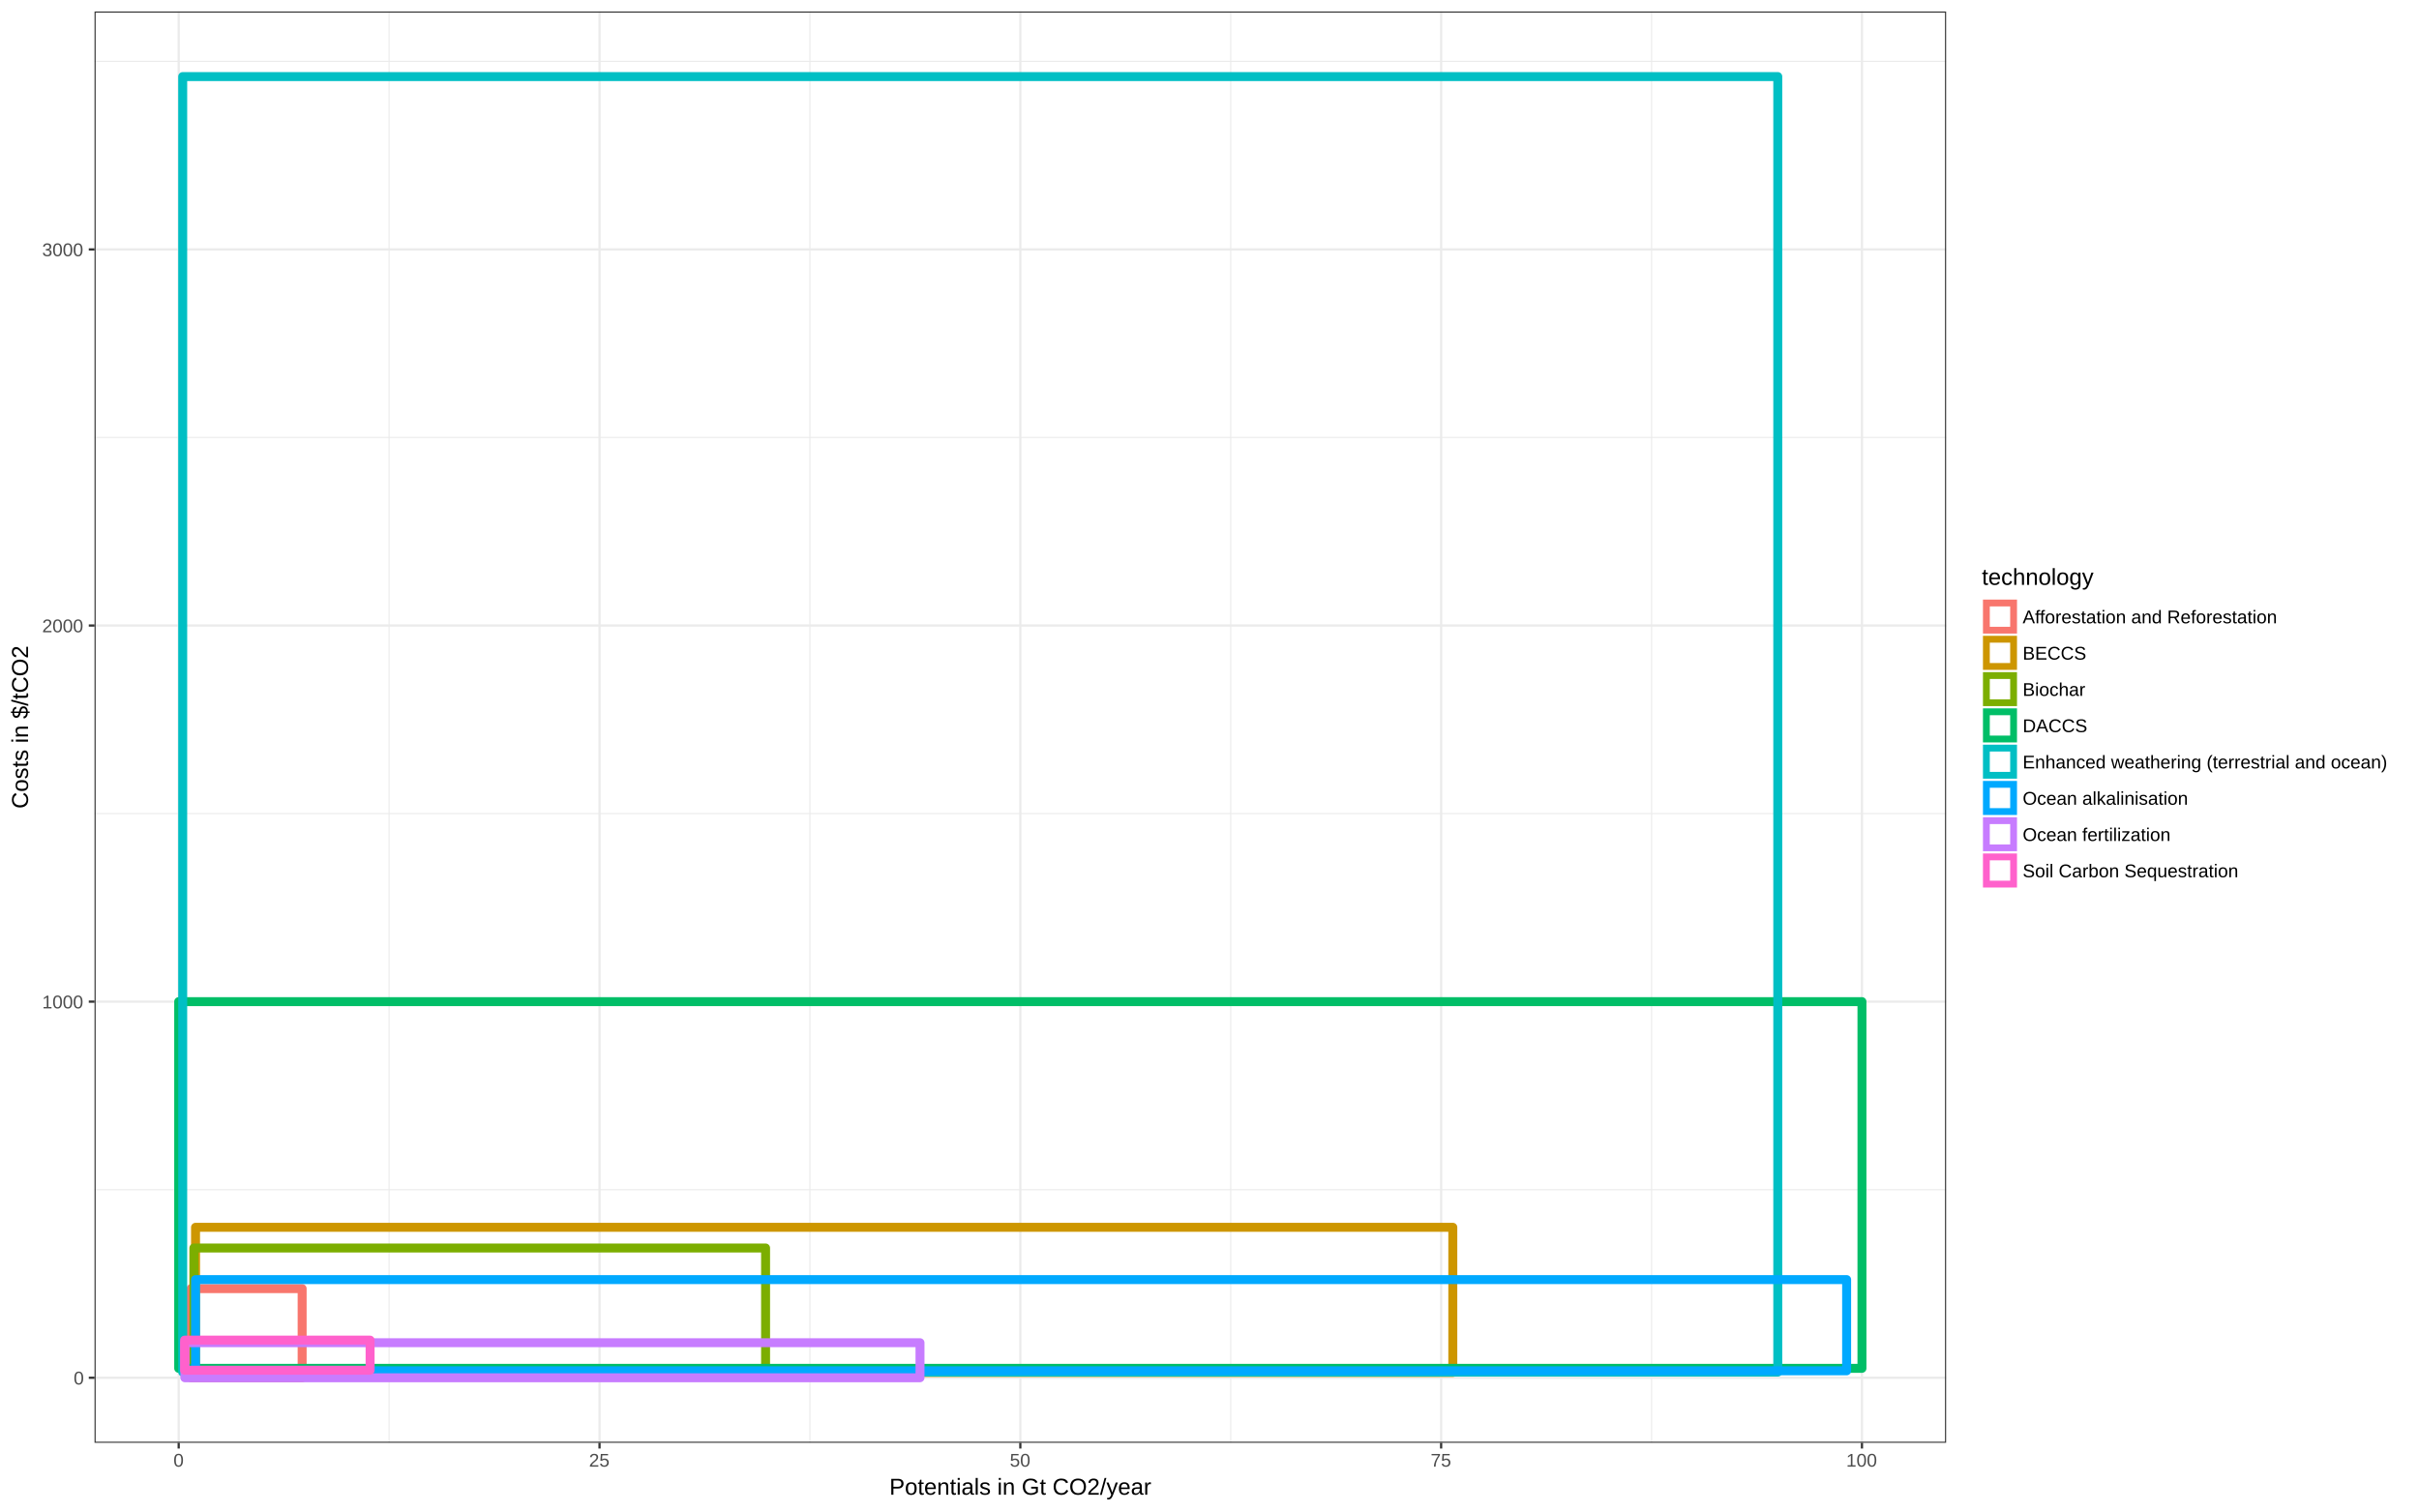
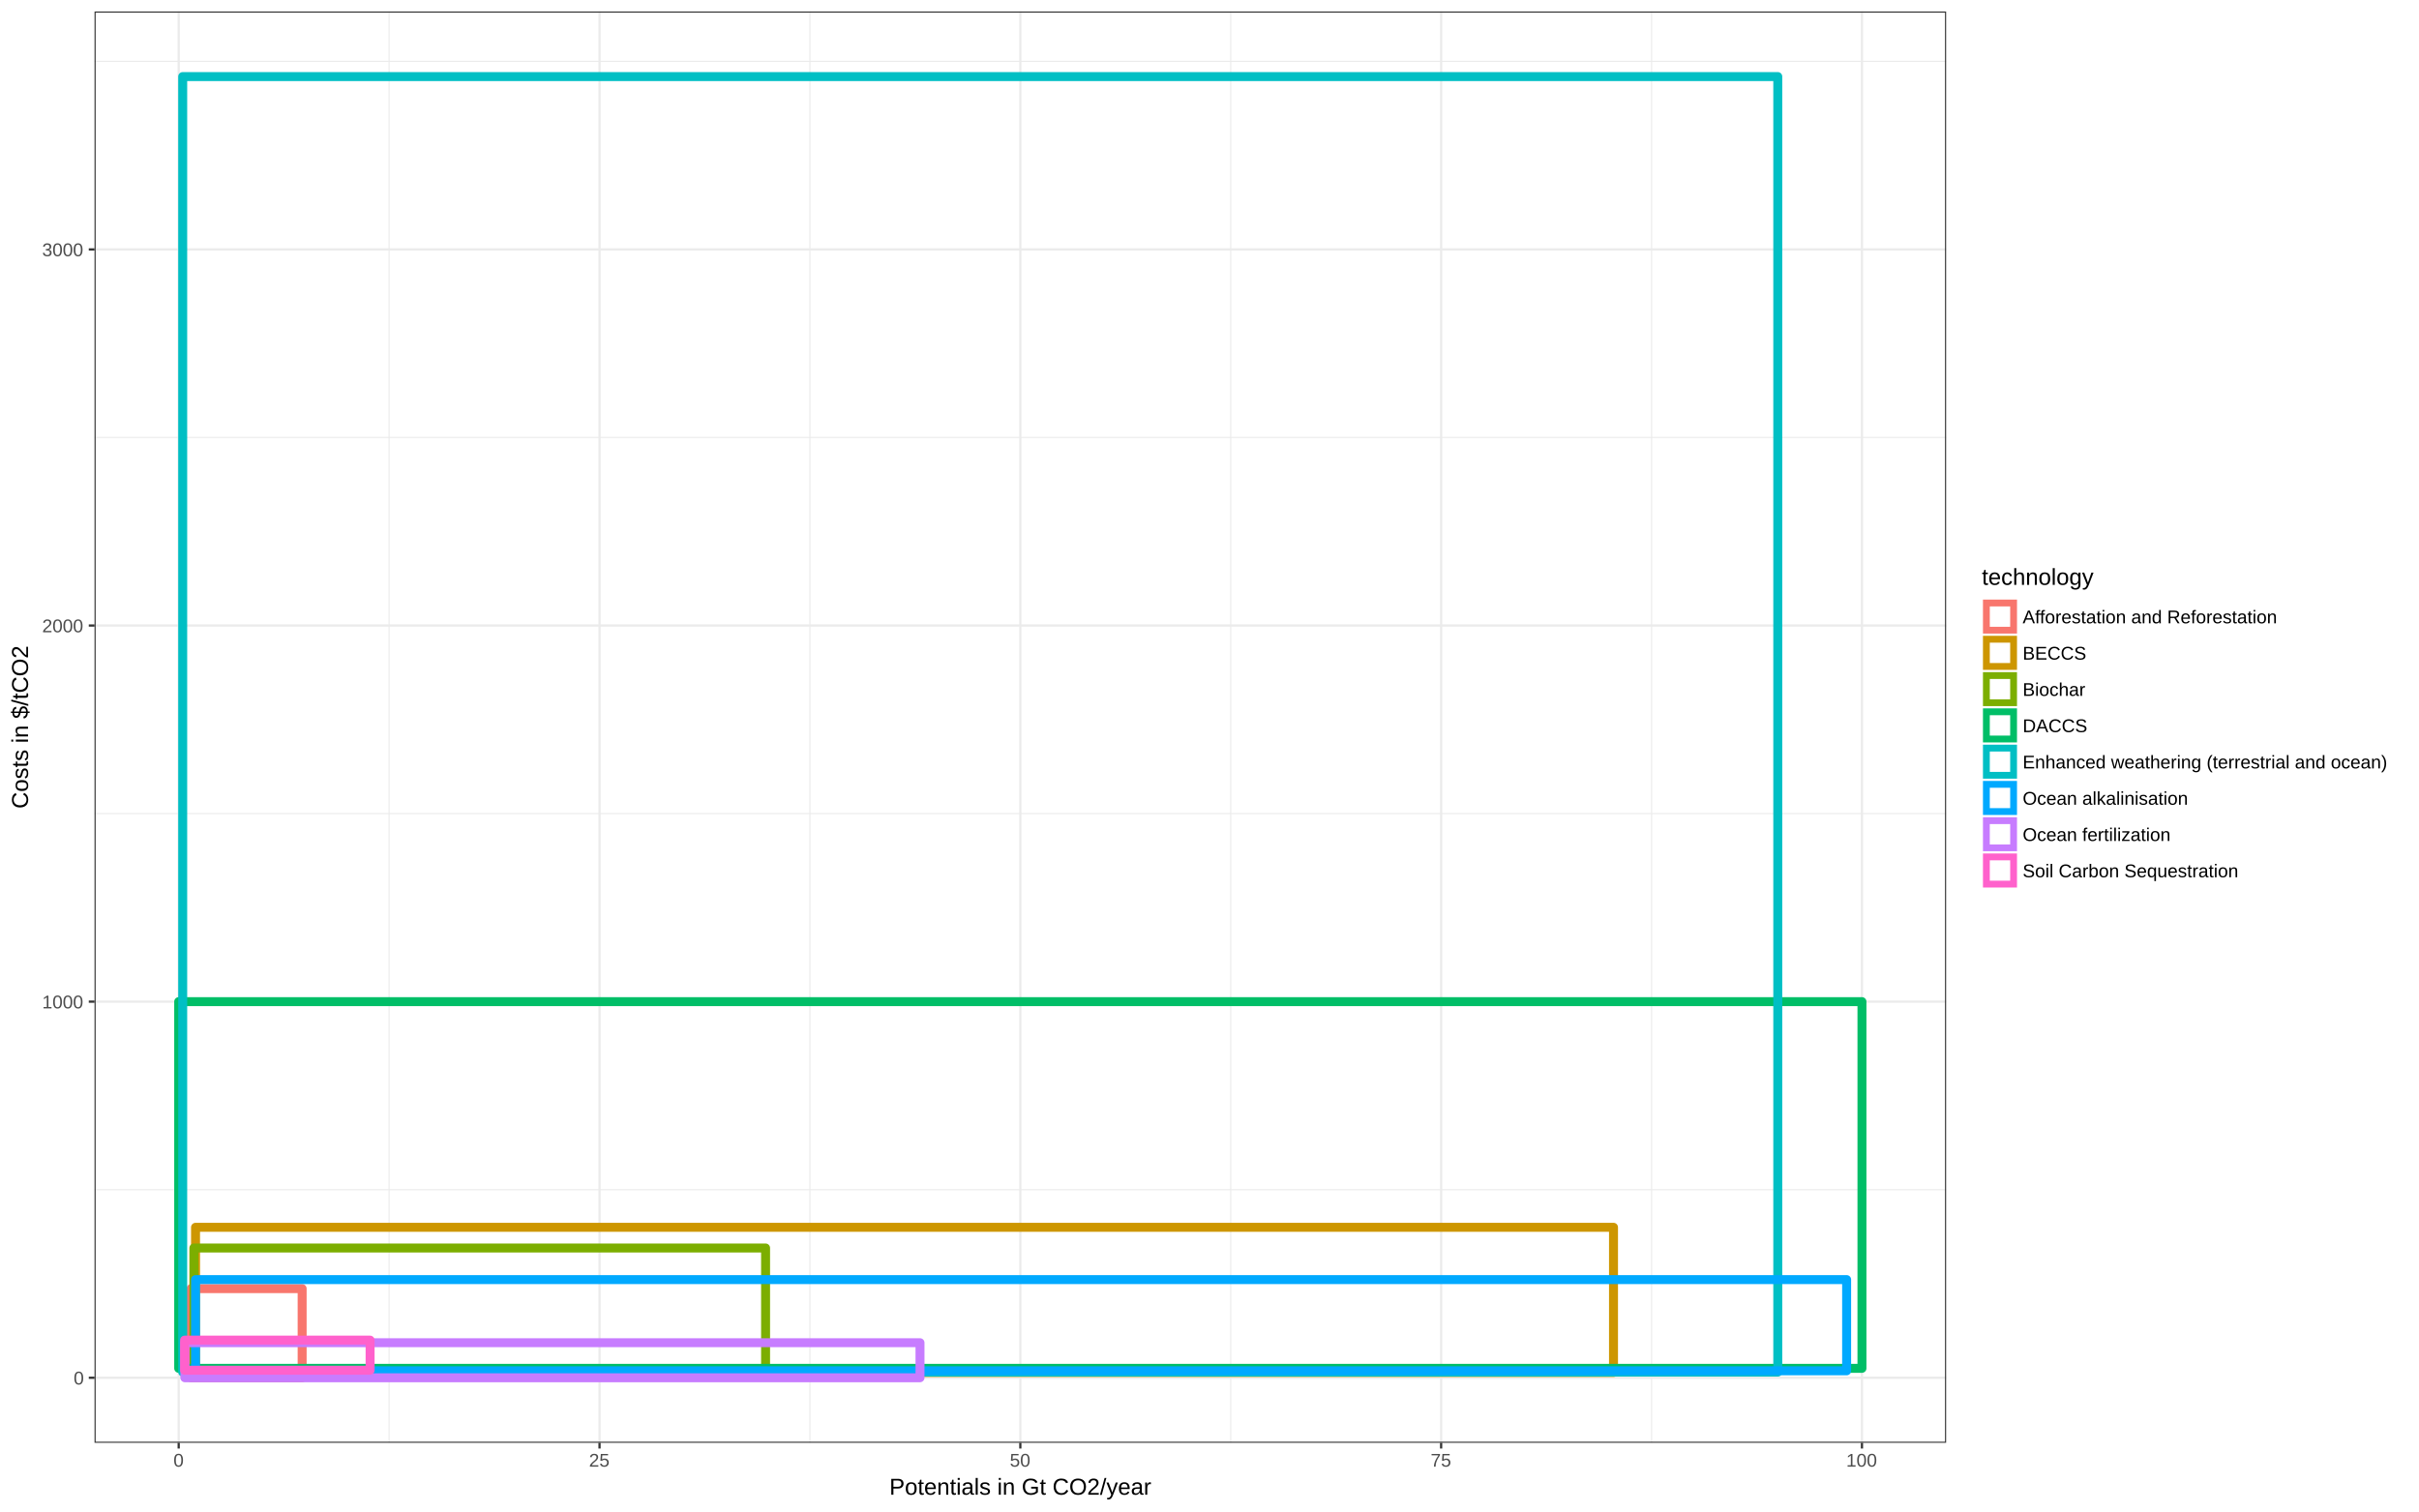
<svg xmlns="http://www.w3.org/2000/svg" viewBox="0 0 1152.00 720.00">
  <defs>
    <style type="text/css">
    line, polyline, path, rect, circle {
      fill: none;
      stroke: #000000;
      stroke-linecap: round;
      stroke-linejoin: round;
      stroke-miterlimit: 10.00;
    }
  </style>
  </defs>
  <rect width="100%" height="100%" style="stroke: none; fill: #FFFFFF;" />
  <rect x="-0.00" y="0.00" width="1152.00" height="720.00" style="stroke-width: 1.07; stroke: #FFFFFF; fill: #FFFFFF;" />
  <defs>
    <clipPath id="cpNDUuMDIxM3w5MjYuNzk4fDY4Ny4yNjZ8NS40Nzk0NQ==">
      <rect x="45.02" y="5.48" width="881.78" height="681.79" />
    </clipPath>
  </defs>
  <rect x="45.02" y="5.48" width="881.78" height="681.79" style="stroke-width: 1.07; stroke: none; fill: #FFFFFF;" clip-path="url(#cpNDUuMDIxM3w5MjYuNzk4fDY4Ny4yNjZ8NS40Nzk0NQ==)" />
  <polyline points="45.02,566.70 926.80,566.70 " style="stroke-width: 0.53; stroke: #EBEBEB; stroke-linecap: butt;" clip-path="url(#cpNDUuMDIxM3w5MjYuNzk4fDY4Ny4yNjZ8NS40Nzk0NQ==)" />
  <polyline points="45.02,387.55 926.80,387.55 " style="stroke-width: 0.53; stroke: #EBEBEB; stroke-linecap: butt;" clip-path="url(#cpNDUuMDIxM3w5MjYuNzk4fDY4Ny4yNjZ8NS40Nzk0NQ==)" />
  <polyline points="45.02,208.40 926.80,208.40 " style="stroke-width: 0.53; stroke: #EBEBEB; stroke-linecap: butt;" clip-path="url(#cpNDUuMDIxM3w5MjYuNzk4fDY4Ny4yNjZ8NS40Nzk0NQ==)" />
  <polyline points="45.02,29.24 926.80,29.24 " style="stroke-width: 0.53; stroke: #EBEBEB; stroke-linecap: butt;" clip-path="url(#cpNDUuMDIxM3w5MjYuNzk4fDY4Ny4yNjZ8NS40Nzk0NQ==)" />
  <polyline points="185.30,687.27 185.30,5.48 " style="stroke-width: 0.53; stroke: #EBEBEB; stroke-linecap: butt;" clip-path="url(#cpNDUuMDIxM3w5MjYuNzk4fDY4Ny4yNjZ8NS40Nzk0NQ==)" />
  <polyline points="385.71,687.27 385.71,5.48 " style="stroke-width: 0.53; stroke: #EBEBEB; stroke-linecap: butt;" clip-path="url(#cpNDUuMDIxM3w5MjYuNzk4fDY4Ny4yNjZ8NS40Nzk0NQ==)" />
  <polyline points="586.11,687.27 586.11,5.48 " style="stroke-width: 0.53; stroke: #EBEBEB; stroke-linecap: butt;" clip-path="url(#cpNDUuMDIxM3w5MjYuNzk4fDY4Ny4yNjZ8NS40Nzk0NQ==)" />
  <polyline points="786.52,687.27 786.52,5.48 " style="stroke-width: 0.53; stroke: #EBEBEB; stroke-linecap: butt;" clip-path="url(#cpNDUuMDIxM3w5MjYuNzk4fDY4Ny4yNjZ8NS40Nzk0NQ==)" />
  <polyline points="45.02,656.28 926.80,656.28 " style="stroke-width: 1.07; stroke: #EBEBEB; stroke-linecap: butt;" clip-path="url(#cpNDUuMDIxM3w5MjYuNzk4fDY4Ny4yNjZ8NS40Nzk0NQ==)" />
  <polyline points="45.02,477.12 926.80,477.12 " style="stroke-width: 1.07; stroke: #EBEBEB; stroke-linecap: butt;" clip-path="url(#cpNDUuMDIxM3w5MjYuNzk4fDY4Ny4yNjZ8NS40Nzk0NQ==)" />
  <polyline points="45.02,297.97 926.80,297.97 " style="stroke-width: 1.07; stroke: #EBEBEB; stroke-linecap: butt;" clip-path="url(#cpNDUuMDIxM3w5MjYuNzk4fDY4Ny4yNjZ8NS40Nzk0NQ==)" />
  <polyline points="45.02,118.82 926.80,118.82 " style="stroke-width: 1.07; stroke: #EBEBEB; stroke-linecap: butt;" clip-path="url(#cpNDUuMDIxM3w5MjYuNzk4fDY4Ny4yNjZ8NS40Nzk0NQ==)" />
  <polyline points="85.10,687.27 85.10,5.48 " style="stroke-width: 1.07; stroke: #EBEBEB; stroke-linecap: butt;" clip-path="url(#cpNDUuMDIxM3w5MjYuNzk4fDY4Ny4yNjZ8NS40Nzk0NQ==)" />
  <polyline points="285.51,687.27 285.51,5.48 " style="stroke-width: 1.07; stroke: #EBEBEB; stroke-linecap: butt;" clip-path="url(#cpNDUuMDIxM3w5MjYuNzk4fDY4Ny4yNjZ8NS40Nzk0NQ==)" />
  <polyline points="485.91,687.27 485.91,5.48 " style="stroke-width: 1.07; stroke: #EBEBEB; stroke-linecap: butt;" clip-path="url(#cpNDUuMDIxM3w5MjYuNzk4fDY4Ny4yNjZ8NS40Nzk0NQ==)" />
  <polyline points="686.31,687.27 686.31,5.48 " style="stroke-width: 1.07; stroke: #EBEBEB; stroke-linecap: butt;" clip-path="url(#cpNDUuMDIxM3w5MjYuNzk4fDY4Ny4yNjZ8NS40Nzk0NQ==)" />
  <polyline points="886.72,687.27 886.72,5.48 " style="stroke-width: 1.07; stroke: #EBEBEB; stroke-linecap: butt;" clip-path="url(#cpNDUuMDIxM3w5MjYuNzk4fDY4Ny4yNjZ8NS40Nzk0NQ==)" />
  <rect x="90.98" y="613.82" width="52.91" height="42.44" style="stroke-width: 4.27; stroke: #F8766D; stroke-linecap: butt;" clip-path="url(#cpNDUuMDIxM3w5MjYuNzk4fDY4Ny4yNjZ8NS40Nzk0NQ==)" />
-   <rect x="93.12" y="584.61" width="598.75" height="69.15" style="stroke-width: 4.27; stroke: #CD9600; stroke-linecap: butt;" clip-path="url(#cpNDUuMDIxM3w5MjYuNzk4fDY4Ny4yNjZ8NS40Nzk0NQ==)" />
+   <rect x="93.12" y="584.61" width="675.28" height="69.15" style="stroke-width: 4.27; stroke: #CD9600; stroke-linecap: butt;" clip-path="url(#cpNDUuMDIxM3w5MjYuNzk4fDY4Ny4yNjZ8NS40Nzk0NQ==)" />
  <rect x="92.32" y="594.47" width="272.27" height="60.37" style="stroke-width: 4.27; stroke: #7CAE00; stroke-linecap: butt;" clip-path="url(#cpNDUuMDIxM3w5MjYuNzk4fDY4Ny4yNjZ8NS40Nzk0NQ==)" />
  <rect x="85.10" y="477.12" width="801.62" height="174.67" style="stroke-width: 4.27; stroke: #00BE67; stroke-linecap: butt;" clip-path="url(#cpNDUuMDIxM3w5MjYuNzk4fDY4Ny4yNjZ8NS40Nzk0NQ==)" />
  <rect x="87.01" y="36.47" width="759.62" height="617.12" style="stroke-width: 4.27; stroke: #00BFC4; stroke-linecap: butt;" clip-path="url(#cpNDUuMDIxM3w5MjYuNzk4fDY4Ny4yNjZ8NS40Nzk0NQ==)" />
  <rect x="93.12" y="609.52" width="786.30" height="43.46" style="stroke-width: 4.27; stroke: #00A9FF; stroke-linecap: butt;" clip-path="url(#cpNDUuMDIxM3w5MjYuNzk4fDY4Ny4yNjZ8NS40Nzk0NQ==)" />
  <rect x="88.04" y="639.59" width="350.09" height="16.69" style="stroke-width: 4.27; stroke: #C77CFF; stroke-linecap: butt;" clip-path="url(#cpNDUuMDIxM3w5MjYuNzk4fDY4Ny4yNjZ8NS40Nzk0NQ==)" />
  <rect x="87.91" y="638.36" width="88.34" height="14.33" style="stroke-width: 4.27; stroke: #FF61CC; stroke-linecap: butt;" clip-path="url(#cpNDUuMDIxM3w5MjYuNzk4fDY4Ny4yNjZ8NS40Nzk0NQ==)" />
  <rect x="45.02" y="5.48" width="881.78" height="681.79" style="stroke-width: 1.07; stroke: #333333;" clip-path="url(#cpNDUuMDIxM3w5MjYuNzk4fDY4Ny4yNjZ8NS40Nzk0NQ==)" />
  <defs>
    <clipPath id="cpMHwxMTUyfDcyMHww">
      <rect x="0.00" y="0.00" width="1152.00" height="720.00" />
    </clipPath>
  </defs>
  <g clip-path="url(#cpMHwxMTUyfDcyMHww)">
    <text x="35.08" y="659.49" style="font-size: 8.80px; fill: #4D4D4D; font-family: Arial;" textLength="5.01px" lengthAdjust="spacingAndGlyphs">0</text>
  </g>
  <g clip-path="url(#cpMHwxMTUyfDcyMHww)">
    <text x="20.07" y="480.34" style="font-size: 8.80px; fill: #4D4D4D; font-family: Arial;" textLength="20.02px" lengthAdjust="spacingAndGlyphs">1000</text>
  </g>
  <g clip-path="url(#cpMHwxMTUyfDcyMHww)">
    <text x="20.07" y="301.19" style="font-size: 8.80px; fill: #4D4D4D; font-family: Arial;" textLength="20.02px" lengthAdjust="spacingAndGlyphs">2000</text>
  </g>
  <g clip-path="url(#cpMHwxMTUyfDcyMHww)">
    <text x="20.07" y="122.04" style="font-size: 8.80px; fill: #4D4D4D; font-family: Arial;" textLength="20.02px" lengthAdjust="spacingAndGlyphs">3000</text>
  </g>
  <polyline points="42.28,656.28 45.02,656.28 " style="stroke-width: 1.07; stroke: #333333; stroke-linecap: butt;" clip-path="url(#cpMHwxMTUyfDcyMHww)" />
  <polyline points="42.28,477.12 45.02,477.12 " style="stroke-width: 1.07; stroke: #333333; stroke-linecap: butt;" clip-path="url(#cpMHwxMTUyfDcyMHww)" />
  <polyline points="42.28,297.97 45.02,297.97 " style="stroke-width: 1.07; stroke: #333333; stroke-linecap: butt;" clip-path="url(#cpMHwxMTUyfDcyMHww)" />
  <polyline points="42.28,118.82 45.02,118.82 " style="stroke-width: 1.07; stroke: #333333; stroke-linecap: butt;" clip-path="url(#cpMHwxMTUyfDcyMHww)" />
  <polyline points="85.10,690.01 85.10,687.27 " style="stroke-width: 1.07; stroke: #333333; stroke-linecap: butt;" clip-path="url(#cpMHwxMTUyfDcyMHww)" />
  <polyline points="285.51,690.01 285.51,687.27 " style="stroke-width: 1.07; stroke: #333333; stroke-linecap: butt;" clip-path="url(#cpMHwxMTUyfDcyMHww)" />
  <polyline points="485.91,690.01 485.91,687.27 " style="stroke-width: 1.07; stroke: #333333; stroke-linecap: butt;" clip-path="url(#cpMHwxMTUyfDcyMHww)" />
  <polyline points="686.31,690.01 686.31,687.27 " style="stroke-width: 1.07; stroke: #333333; stroke-linecap: butt;" clip-path="url(#cpMHwxMTUyfDcyMHww)" />
  <polyline points="886.72,690.01 886.72,687.27 " style="stroke-width: 1.07; stroke: #333333; stroke-linecap: butt;" clip-path="url(#cpMHwxMTUyfDcyMHww)" />
  <g clip-path="url(#cpMHwxMTUyfDcyMHww)">
    <text x="82.60" y="698.63" style="font-size: 8.80px; fill: #4D4D4D; font-family: Arial;" textLength="5.01px" lengthAdjust="spacingAndGlyphs">0</text>
  </g>
  <g clip-path="url(#cpMHwxMTUyfDcyMHww)">
    <text x="280.50" y="698.63" style="font-size: 8.80px; fill: #4D4D4D; font-family: Arial;" textLength="10.01px" lengthAdjust="spacingAndGlyphs">25</text>
  </g>
  <g clip-path="url(#cpMHwxMTUyfDcyMHww)">
    <text x="480.90" y="698.63" style="font-size: 8.80px; fill: #4D4D4D; font-family: Arial;" textLength="10.01px" lengthAdjust="spacingAndGlyphs">50</text>
  </g>
  <g clip-path="url(#cpMHwxMTUyfDcyMHww)">
    <text x="681.31" y="698.63" style="font-size: 8.80px; fill: #4D4D4D; font-family: Arial;" textLength="10.01px" lengthAdjust="spacingAndGlyphs">75</text>
  </g>
  <g clip-path="url(#cpMHwxMTUyfDcyMHww)">
    <text x="879.21" y="698.63" style="font-size: 8.80px; fill: #4D4D4D; font-family: Arial;" textLength="15.02px" lengthAdjust="spacingAndGlyphs">100</text>
  </g>
  <g clip-path="url(#cpMHwxMTUyfDcyMHww)">
    <text x="423.55" y="711.99" style="font-size: 11.00px; font-family: Arial;" textLength="124.72px" lengthAdjust="spacingAndGlyphs">Potentials in Gt CO2/year</text>
  </g>
  <g clip-path="url(#cpMHwxMTUyfDcyMHww)">
    <text transform="translate(13.35,385.19) rotate(-90)" style="font-size: 11.00px; font-family: Arial;" textLength="77.64px" lengthAdjust="spacingAndGlyphs">Costs in $/tCO2</text>
  </g>
  <rect x="938.14" y="263.78" width="208.38" height="165.19" style="stroke-width: 1.07; stroke: none; fill: #FFFFFF;" clip-path="url(#cpMHwxMTUyfDcyMHww)" />
  <g clip-path="url(#cpMHwxMTUyfDcyMHww)">
    <text x="943.81" y="278.59" style="font-size: 11.00px; font-family: Arial;" textLength="53.21px" lengthAdjust="spacingAndGlyphs">technology</text>
  </g>
  <rect x="943.81" y="285.06" width="17.28" height="17.28" style="stroke-width: 1.07; stroke: none; fill: #FFFFFF;" clip-path="url(#cpMHwxMTUyfDcyMHww)" />
  <rect x="945.97" y="287.22" width="12.96" height="12.96" style="stroke-width: 3.25; stroke: #F8766D; stroke-linejoin: miter;" clip-path="url(#cpMHwxMTUyfDcyMHww)" />
  <rect x="943.81" y="302.34" width="17.28" height="17.28" style="stroke-width: 1.07; stroke: none; fill: #FFFFFF;" clip-path="url(#cpMHwxMTUyfDcyMHww)" />
  <rect x="945.97" y="304.50" width="12.96" height="12.96" style="stroke-width: 3.25; stroke: #CD9600; stroke-linejoin: miter;" clip-path="url(#cpMHwxMTUyfDcyMHww)" />
  <rect x="943.81" y="319.62" width="17.28" height="17.28" style="stroke-width: 1.07; stroke: none; fill: #FFFFFF;" clip-path="url(#cpMHwxMTUyfDcyMHww)" />
  <rect x="945.97" y="321.78" width="12.96" height="12.96" style="stroke-width: 3.25; stroke: #7CAE00; stroke-linejoin: miter;" clip-path="url(#cpMHwxMTUyfDcyMHww)" />
  <rect x="943.81" y="336.90" width="17.28" height="17.28" style="stroke-width: 1.07; stroke: none; fill: #FFFFFF;" clip-path="url(#cpMHwxMTUyfDcyMHww)" />
  <rect x="945.97" y="339.06" width="12.96" height="12.96" style="stroke-width: 3.25; stroke: #00BE67; stroke-linejoin: miter;" clip-path="url(#cpMHwxMTUyfDcyMHww)" />
  <rect x="943.81" y="354.18" width="17.28" height="17.28" style="stroke-width: 1.07; stroke: none; fill: #FFFFFF;" clip-path="url(#cpMHwxMTUyfDcyMHww)" />
  <rect x="945.97" y="356.34" width="12.96" height="12.96" style="stroke-width: 3.25; stroke: #00BFC4; stroke-linejoin: miter;" clip-path="url(#cpMHwxMTUyfDcyMHww)" />
  <rect x="943.81" y="371.46" width="17.28" height="17.28" style="stroke-width: 1.07; stroke: none; fill: #FFFFFF;" clip-path="url(#cpMHwxMTUyfDcyMHww)" />
  <rect x="945.97" y="373.62" width="12.96" height="12.96" style="stroke-width: 3.25; stroke: #00A9FF; stroke-linejoin: miter;" clip-path="url(#cpMHwxMTUyfDcyMHww)" />
  <rect x="943.81" y="388.74" width="17.28" height="17.28" style="stroke-width: 1.07; stroke: none; fill: #FFFFFF;" clip-path="url(#cpMHwxMTUyfDcyMHww)" />
  <rect x="945.97" y="390.90" width="12.96" height="12.96" style="stroke-width: 3.25; stroke: #C77CFF; stroke-linejoin: miter;" clip-path="url(#cpMHwxMTUyfDcyMHww)" />
  <rect x="943.81" y="406.02" width="17.28" height="17.28" style="stroke-width: 1.07; stroke: none; fill: #FFFFFF;" clip-path="url(#cpMHwxMTUyfDcyMHww)" />
  <rect x="945.97" y="408.18" width="12.96" height="12.96" style="stroke-width: 3.25; stroke: #FF61CC; stroke-linejoin: miter;" clip-path="url(#cpMHwxMTUyfDcyMHww)" />
  <g clip-path="url(#cpMHwxMTUyfDcyMHww)">
    <text x="963.25" y="296.92" style="font-size: 8.80px; font-family: Arial;" textLength="124.08px" lengthAdjust="spacingAndGlyphs">Afforestation and Reforestation</text>
  </g>
  <g clip-path="url(#cpMHwxMTUyfDcyMHww)">
    <text x="963.25" y="314.20" style="font-size: 8.80px; font-family: Arial;" textLength="31.01px" lengthAdjust="spacingAndGlyphs">BECCS</text>
  </g>
  <g clip-path="url(#cpMHwxMTUyfDcyMHww)">
    <text x="963.25" y="331.48" style="font-size: 8.80px; font-family: Arial;" textLength="30.52px" lengthAdjust="spacingAndGlyphs">Biochar</text>
  </g>
  <g clip-path="url(#cpMHwxMTUyfDcyMHww)">
    <text x="963.25" y="348.76" style="font-size: 8.80px; font-family: Arial;" textLength="31.50px" lengthAdjust="spacingAndGlyphs">DACCS</text>
  </g>
  <g clip-path="url(#cpMHwxMTUyfDcyMHww)">
    <text x="963.25" y="366.04" style="font-size: 8.80px; font-family: Arial;" textLength="177.60px" lengthAdjust="spacingAndGlyphs">Enhanced weathering (terrestrial and ocean)</text>
  </g>
  <g clip-path="url(#cpMHwxMTUyfDcyMHww)">
    <text x="963.25" y="383.32" style="font-size: 8.80px; font-family: Arial;" textLength="80.55px" lengthAdjust="spacingAndGlyphs">Ocean alkalinisation</text>
  </g>
  <g clip-path="url(#cpMHwxMTUyfDcyMHww)">
    <text x="963.25" y="400.60" style="font-size: 8.80px; font-family: Arial;" textLength="72.04px" lengthAdjust="spacingAndGlyphs">Ocean fertilization</text>
  </g>
  <g clip-path="url(#cpMHwxMTUyfDcyMHww)">
    <text x="963.25" y="417.88" style="font-size: 8.80px; font-family: Arial;" textLength="105.06px" lengthAdjust="spacingAndGlyphs">Soil Carbon Sequestration</text>
  </g>
</svg>
